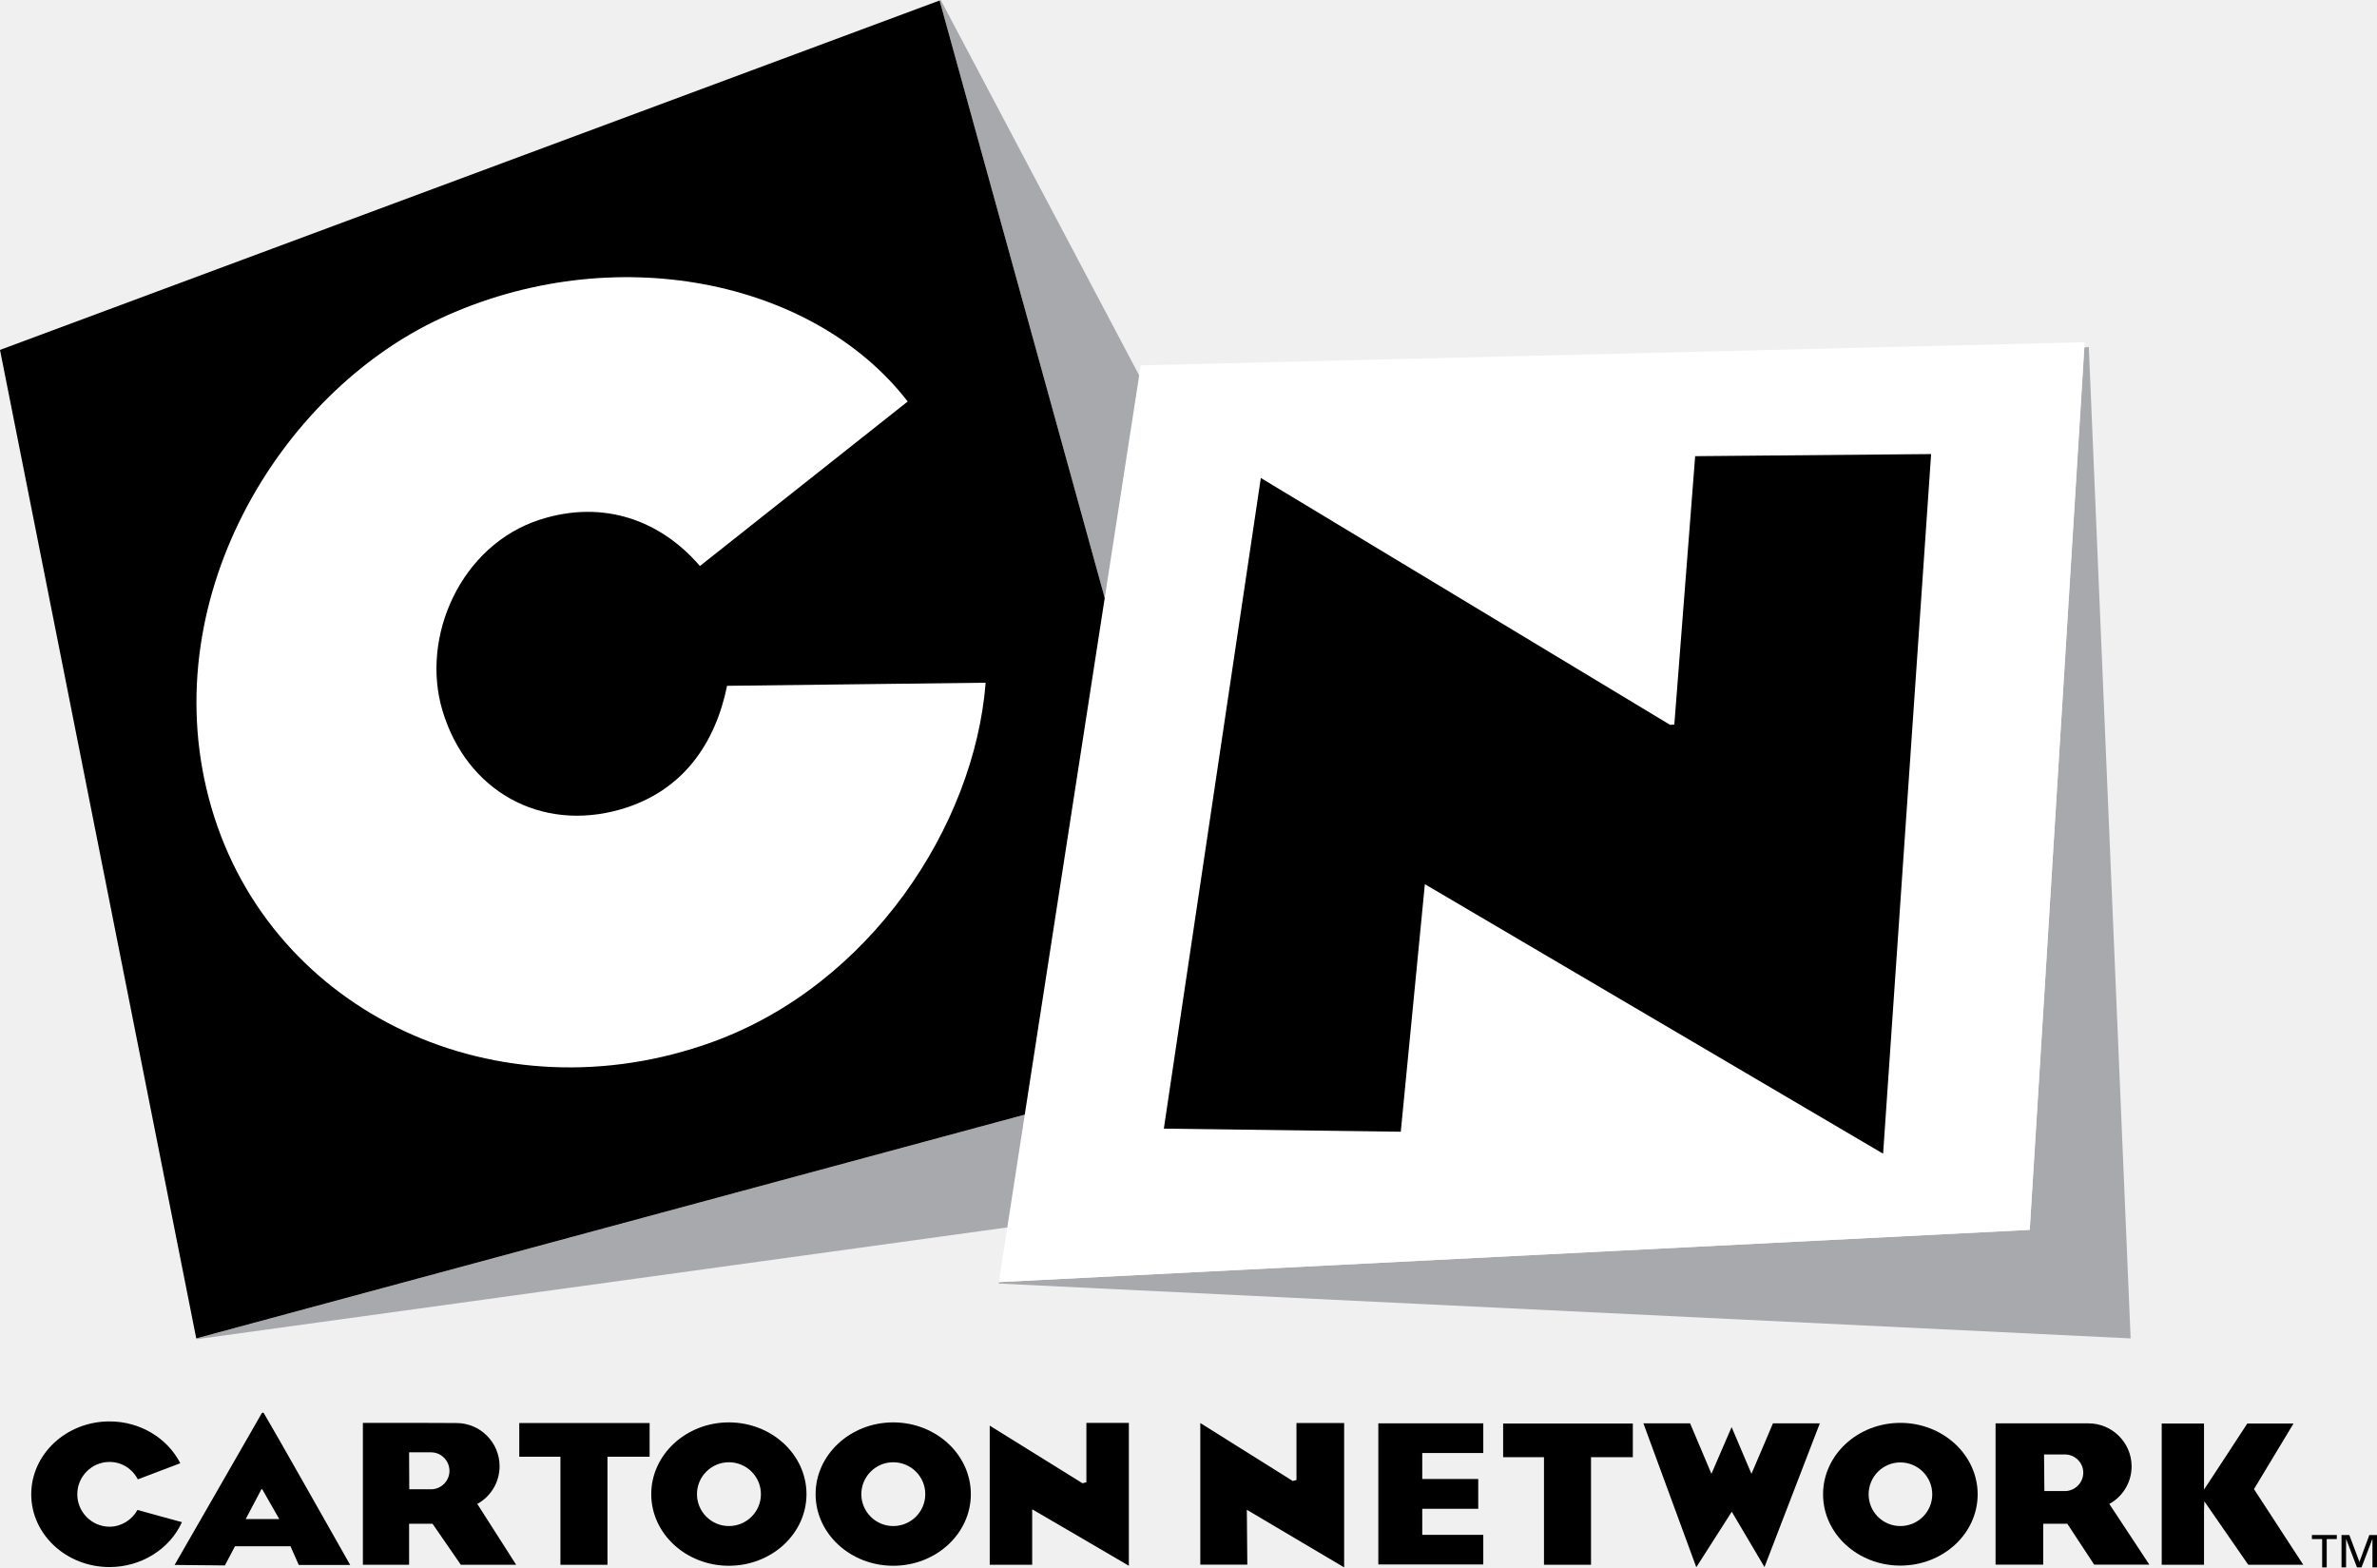
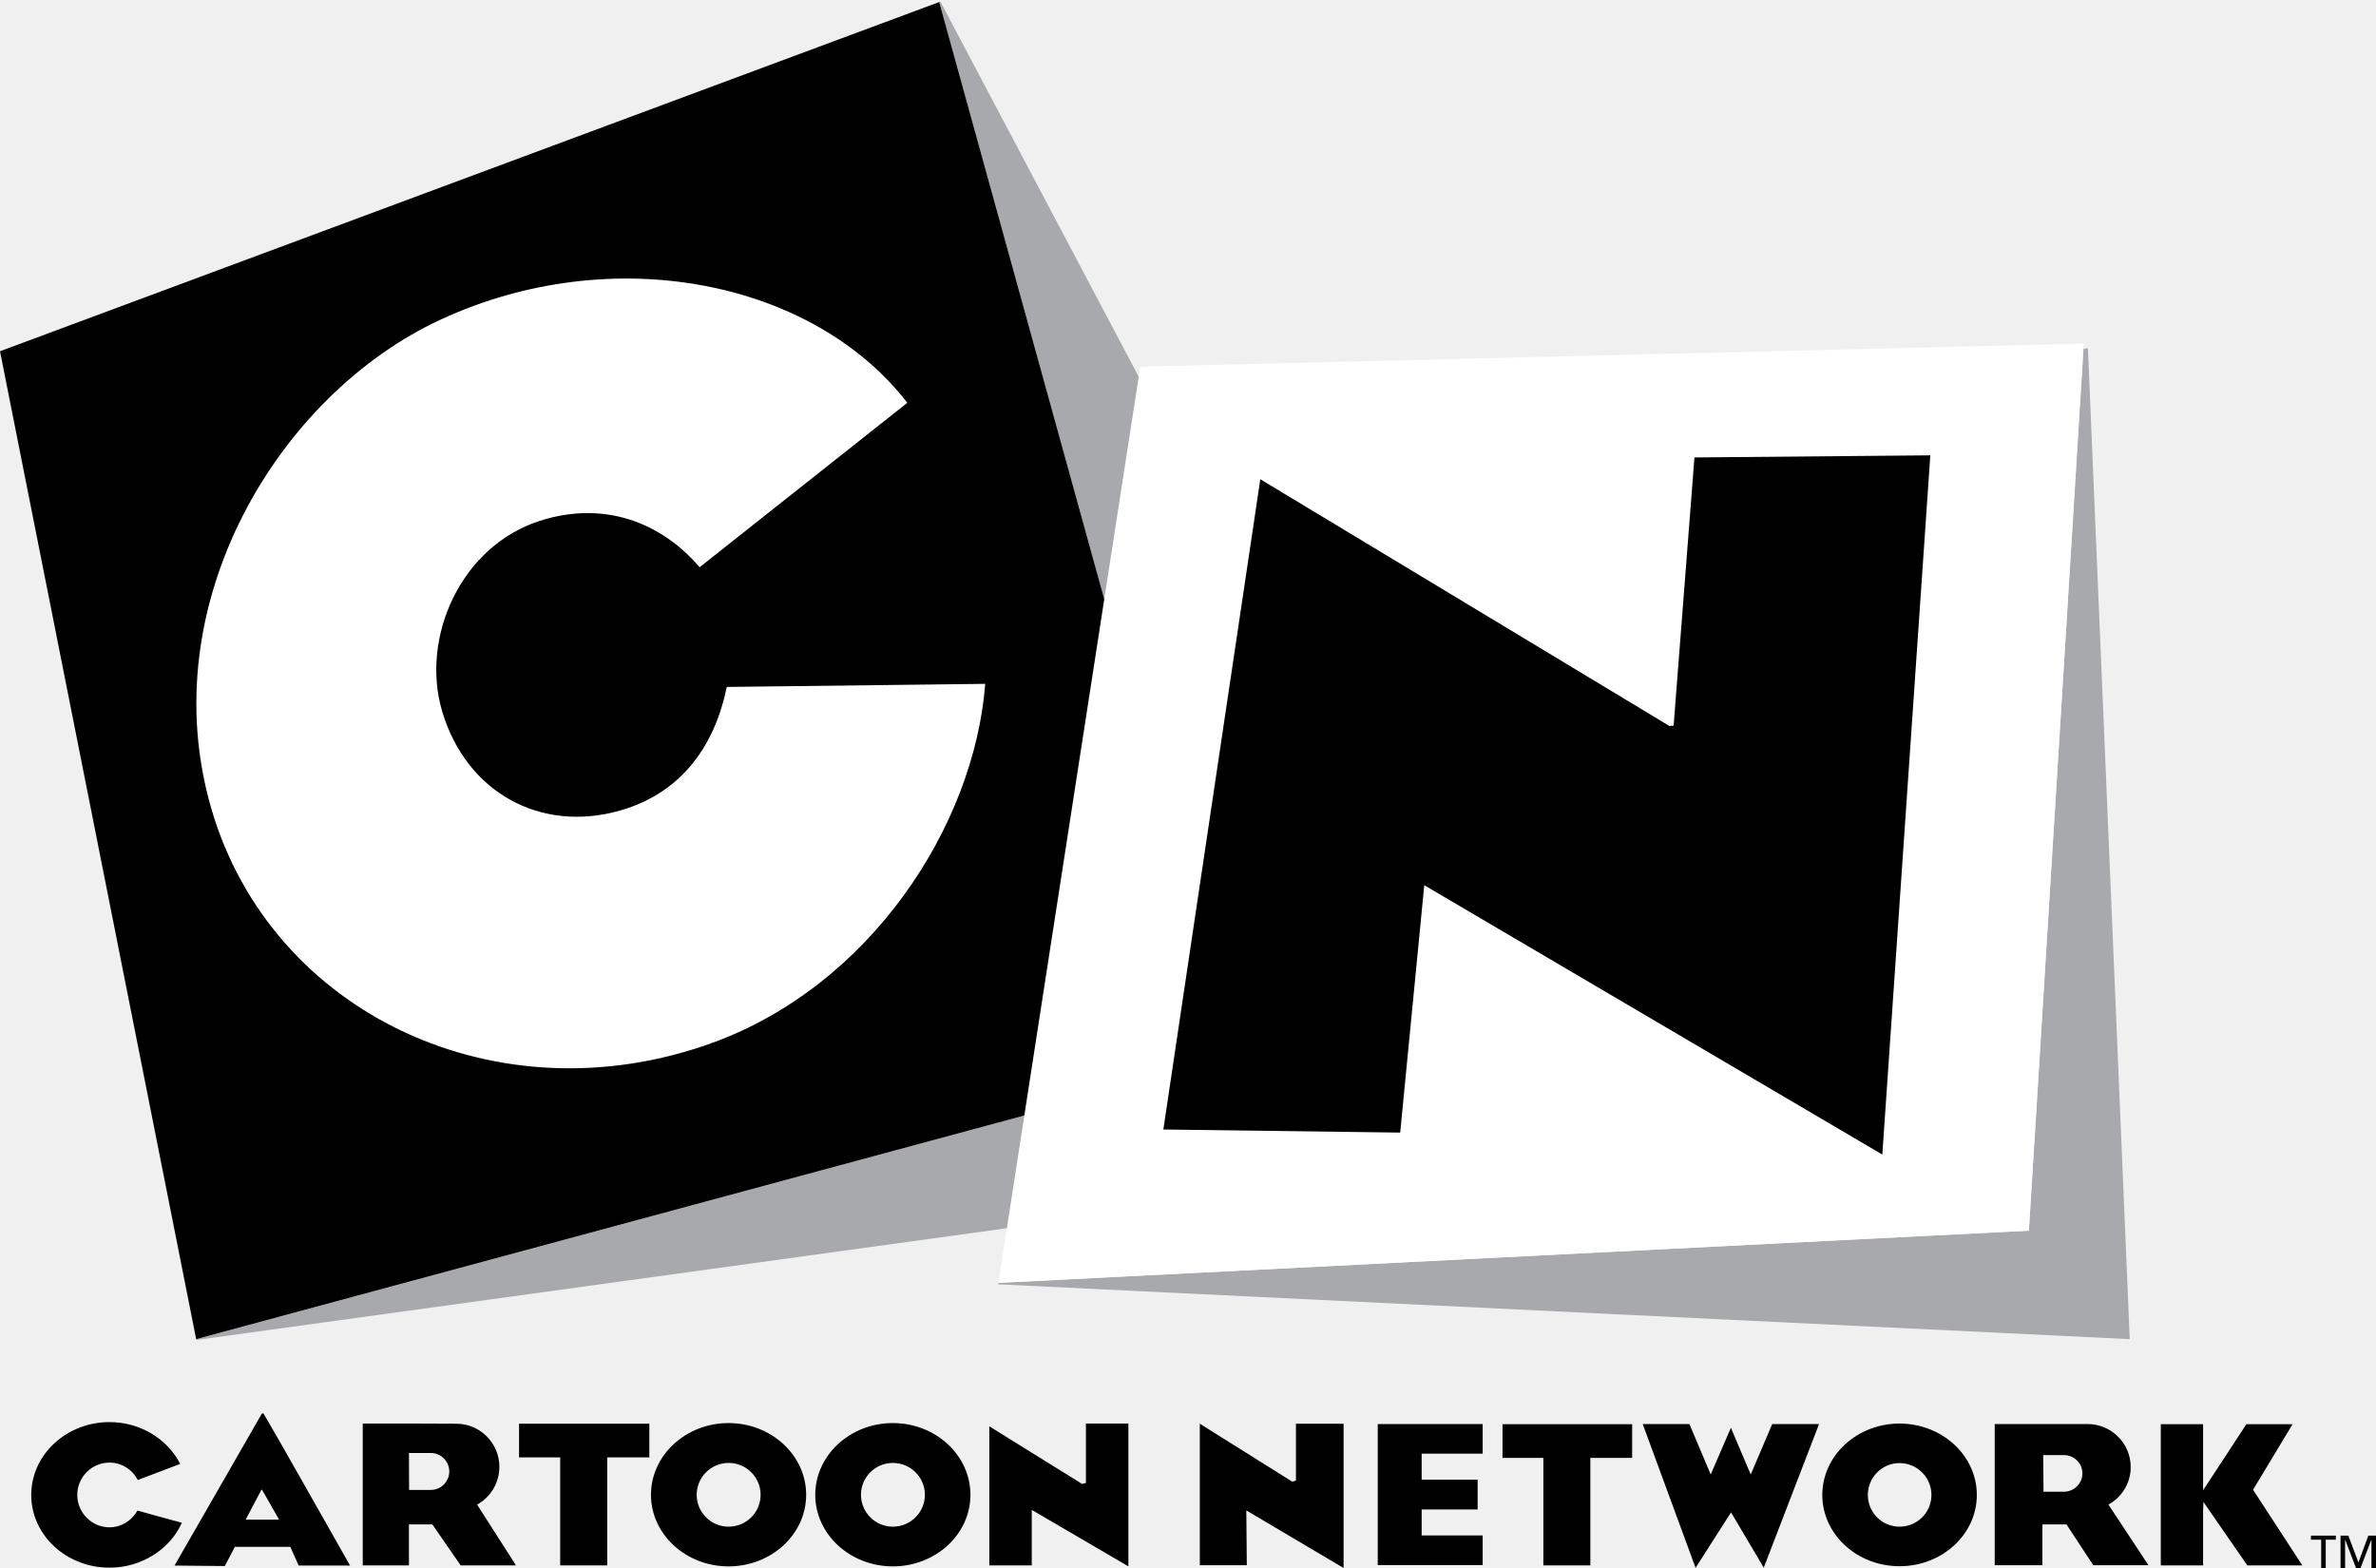
- <svg xmlns="http://www.w3.org/2000/svg" width="182" height="120" id="svg2" version="1.0">
-   <g id="layer1" transform="translate(-6.449768,-924.7919)">
-     <g clip-path="url(#id3166)" id="g106416" transform="matrix(12.45978,0,0,-12.45978,-8137.275,4394.791)">
-       <path style="fill:#a7a9ac;fill-rule:nonzero;stroke:none" d="M 659.382,278.496 L 659.375,278.493 L 661.172,271.991 L 654.809,270.272 L 654.809,270.267 L 663.126,271.414 L 659.382,278.496 z " id="path106418" />
-       <path style="fill:#ffffff;fill-rule:nonzero;stroke:none" d="M 658.069,274.282 C 657.998,273.933 657.801,273.634 657.416,273.523 C 656.925,273.381 656.468,273.634 656.32,274.13 C 656.184,274.583 656.432,275.146 656.919,275.303 C 657.314,275.43 657.666,275.294 657.902,275.018 L 659.179,276.029 C 658.597,276.782 657.366,277.028 656.313,276.542 C 655.312,276.08 654.533,274.789 654.901,273.531 C 655.27,272.27 656.664,271.616 657.981,272.094 C 658.947,272.445 659.589,273.42 659.658,274.301 L 658.069,274.282 z " id="path106420" />
-       <path style="fill:#a7a9ac;fill-rule:nonzero;stroke:none" d="M 666.437,276.364 L 666.41,276.361 L 666.074,270.939 L 659.741,270.618 L 659.738,270.609 L 666.694,270.272 L 666.437,276.364 z " id="path106422" />
-       <path style="fill:#000000;fill-rule:nonzero;stroke:none" d="M 661.172,271.991 L 659.375,278.493 L 653.601,276.346 L 654.807,270.272 L 661.172,271.991 z " id="path106424" />
-       <path style="fill:#ffffff;fill-rule:nonzero;stroke:none" d="M 666.074,270.939 L 666.411,276.393 L 660.611,276.251 L 659.739,270.618 L 666.074,270.939 z " id="path106426" />
-       <path style="fill:#ffffff;fill-rule:nonzero;stroke:none" d="M 658.069,274.282 C 657.998,273.933 657.801,273.634 657.416,273.523 C 656.925,273.381 656.468,273.634 656.32,274.13 C 656.184,274.583 656.432,275.146 656.919,275.303 C 657.314,275.43 657.666,275.294 657.902,275.018 L 659.179,276.029 C 658.597,276.782 657.366,277.028 656.313,276.542 C 655.312,276.08 654.533,274.789 654.901,273.531 C 655.27,272.27 656.664,271.616 657.981,272.094 C 658.947,272.445 659.589,273.42 659.658,274.301 L 658.069,274.282 z " id="path106428" />
-       <path style="fill:#000000;fill-rule:nonzero;stroke:none" d="M 665.468,275.706 L 664.018,275.693 L 663.89,274.044 L 663.864,274.042 L 661.349,275.559 L 660.753,271.561 L 662.209,271.542 L 662.357,273.063 L 665.173,271.407 L 665.468,275.706 z " id="path106430" />
-       <path style="fill:#000000;fill-rule:nonzero;stroke:none" d="M 660.538,269.753 L 660.538,268.875 C 660.493,268.902 659.944,269.222 659.944,269.222 L 659.944,268.881 L 659.683,268.881 L 659.683,269.736 C 659.729,269.707 660.253,269.382 660.253,269.382 L 660.277,269.388 L 660.277,269.753 L 660.538,269.753 z " id="path106432" />
-       <path style="fill:#000000;fill-rule:nonzero;stroke:none" d="M 657.593,269.752 L 657.593,269.545 L 657.334,269.545 L 657.334,268.881 L 657.045,268.881 L 657.045,269.545 L 656.792,269.545 L 656.792,269.752 L 657.593,269.752 z " id="path106434" />
-       <path style="fill:#000000;fill-rule:nonzero;stroke:none" d="M 656.534,269.255 L 656.548,269.263 C 656.625,269.312 656.671,269.396 656.671,269.487 C 656.671,269.633 656.552,269.752 656.406,269.752 L 656.143,269.753 L 655.831,269.753 L 655.831,268.881 L 656.115,268.881 L 656.115,269.133 L 656.259,269.133 C 656.259,269.133 656.424,268.894 656.433,268.881 L 656.773,268.881 C 656.745,268.925 656.534,269.255 656.534,269.255 M 656.25,269.345 L 656.116,269.345 L 656.115,269.572 L 656.25,269.572 C 656.312,269.572 656.363,269.521 656.363,269.458 C 656.363,269.396 656.312,269.345 656.25,269.345" id="path106436" />
-       <path style="fill:#000000;fill-rule:nonzero;stroke:none" d="M 658.08,269.756 C 657.817,269.756 657.603,269.558 657.603,269.315 C 657.603,269.072 657.817,268.875 658.08,268.875 C 658.343,268.875 658.557,269.072 658.557,269.315 C 658.557,269.558 658.343,269.756 658.08,269.756 M 658.08,269.119 C 657.972,269.119 657.884,269.207 657.884,269.315 C 657.884,269.423 657.972,269.511 658.08,269.511 C 658.189,269.511 658.277,269.423 658.277,269.315 C 658.277,269.207 658.189,269.119 658.08,269.119" id="path106438" />
-       <path style="fill:#000000;fill-rule:nonzero;stroke:none" d="M 659.09,269.756 C 658.827,269.756 658.613,269.558 658.613,269.315 C 658.613,269.072 658.827,268.875 659.09,268.875 C 659.353,268.875 659.567,269.072 659.567,269.315 C 659.567,269.558 659.353,269.756 659.09,269.756 M 659.09,269.119 C 658.982,269.119 658.894,269.207 658.894,269.315 C 658.894,269.423 658.982,269.511 659.09,269.511 C 659.199,269.511 659.287,269.423 659.287,269.315 C 659.287,269.207 659.199,269.119 659.09,269.119" id="path106440" />
-       <path style="fill:#000000;fill-rule:nonzero;stroke:none" d="M 653.793,269.314 C 653.793,269.561 654.009,269.762 654.274,269.762 C 654.461,269.762 654.629,269.661 654.709,269.505 C 654.679,269.494 654.47,269.414 654.448,269.406 C 654.414,269.471 654.349,269.513 654.274,269.513 C 654.165,269.513 654.076,269.424 654.076,269.314 C 654.076,269.205 654.165,269.115 654.274,269.115 C 654.346,269.115 654.411,269.156 654.446,269.218 C 654.465,269.212 654.686,269.152 654.719,269.143 C 654.645,268.978 654.469,268.867 654.274,268.867 C 654.009,268.867 653.793,269.067 653.793,269.314" id="path106442" />
-       <path style="fill:#000000;fill-rule:nonzero;stroke:none" d="M 655.222,269.813 C 655.218,269.819 655.21,269.813 655.21,269.813 C 655.152,269.711 654.672,268.877 654.674,268.88 C 654.723,268.88 654.965,268.877 654.983,268.877 C 654.992,268.893 655.045,268.995 655.045,268.995 L 655.386,268.995 C 655.386,268.995 655.429,268.897 655.437,268.88 C 655.456,268.88 655.705,268.88 655.753,268.88 C 655.644,269.072 655.276,269.724 655.222,269.813 M 655.111,269.162 L 655.208,269.346 L 655.212,269.346 L 655.317,269.162 L 655.111,269.162 z " id="path106444" />
-       <path style="fill:#000000;fill-rule:nonzero;stroke:none" d="M 667.695,269.749 C 667.669,269.705 667.452,269.346 667.452,269.346 C 667.452,269.346 667.726,268.926 667.755,268.881 L 667.417,268.881 C 667.408,268.895 667.147,269.271 667.147,269.271 L 667.145,269.219 L 667.145,268.881 L 666.885,268.881 L 666.885,269.749 L 667.145,269.749 L 667.145,269.343 C 667.145,269.343 667.402,269.734 667.411,269.749 L 667.695,269.749 z " id="path106446" />
-       <path style="fill:#000000;fill-rule:nonzero;stroke:none" d="M 661.861,269.752 L 661.861,268.865 C 661.815,268.892 661.263,269.219 661.263,269.219 C 661.263,269.219 661.266,268.911 661.266,268.882 L 660.977,268.882 L 660.977,269.752 C 661.023,269.723 661.545,269.396 661.545,269.396 L 661.568,269.402 L 661.568,269.752 L 661.861,269.752 z " id="path106448" />
-       <path style="fill:#000000;fill-rule:nonzero;stroke:none" d="M 662.357,269.75 C 662.357,269.75 662.686,269.75 662.716,269.75 L 662.716,269.568 L 662.341,269.568 L 662.341,269.408 L 662.685,269.408 L 662.685,269.225 L 662.341,269.225 L 662.341,269.065 L 662.716,269.065 L 662.716,268.883 L 662.071,268.883 L 662.071,269.75 L 662.357,269.75 z " id="path106450" />
-       <path style="fill:#000000;fill-rule:nonzero;stroke:none" d="M 663.635,269.749 L 663.635,269.542 L 663.378,269.542 C 663.378,269.542 663.378,268.912 663.378,268.881 L 663.089,268.881 L 663.089,269.542 L 662.838,269.542 L 662.838,269.749 L 663.635,269.749 z " id="path106452" />
-       <path style="fill:#000000;fill-rule:nonzero;stroke:none" d="M 663.987,269.75 C 663.995,269.732 664.118,269.44 664.118,269.44 C 664.118,269.44 664.219,269.673 664.242,269.727 C 664.265,269.673 664.364,269.44 664.364,269.44 C 664.364,269.44 664.489,269.732 664.496,269.75 L 664.784,269.75 C 664.768,269.709 664.466,268.924 664.444,268.867 C 664.415,268.915 664.243,269.207 664.243,269.207 C 664.243,269.207 664.055,268.913 664.025,268.866 C 664.005,268.922 663.715,269.71 663.7,269.75 L 663.987,269.75 z " id="path106454" />
-       <path style="fill:#000000;fill-rule:nonzero;stroke:none" d="M 666.563,269.255 L 666.577,269.263 C 666.654,269.312 666.7,269.395 666.7,269.486 C 666.7,269.631 666.581,269.75 666.435,269.75 L 666.174,269.75 L 665.864,269.75 L 665.864,268.882 L 666.157,268.882 L 666.157,269.133 L 666.305,269.133 C 666.305,269.133 666.461,268.895 666.47,268.882 L 666.809,268.882 C 666.78,268.926 666.563,269.255 666.563,269.255 M 666.29,269.334 L 666.164,269.334 L 666.162,269.559 L 666.29,269.559 C 666.352,269.559 666.403,269.509 666.403,269.447 C 666.403,269.385 666.352,269.334 666.29,269.334" id="path106456" />
-       <path style="fill:#000000;fill-rule:nonzero;stroke:none" d="M 665.279,269.753 C 665.017,269.753 664.804,269.556 664.804,269.314 C 664.804,269.072 665.017,268.876 665.279,268.876 C 665.541,268.876 665.754,269.072 665.754,269.314 C 665.754,269.556 665.541,269.753 665.279,269.753 M 665.279,269.119 C 665.171,269.119 665.084,269.206 665.084,269.314 C 665.084,269.422 665.171,269.51 665.279,269.51 C 665.387,269.51 665.475,269.422 665.475,269.314 C 665.475,269.206 665.387,269.119 665.279,269.119" id="path106458" />
-       <path style="fill:#000000;fill-rule:nonzero;stroke:none" d="M 667.871,269.039 L 667.808,269.039 L 667.808,269.064 L 667.961,269.064 L 667.961,269.039 L 667.899,269.039 L 667.899,268.865 L 667.871,268.865 L 667.871,269.039 z " id="path106460" />
-       <path style="fill:#000000;fill-rule:nonzero;stroke:none" d="M 667.99,269.064 L 668.038,269.064 L 668.1,268.899 L 668.161,269.064 L 668.208,269.064 L 668.208,268.865 L 668.18,268.865 L 668.18,269.038 L 668.179,269.038 L 668.113,268.865 L 668.085,268.865 L 668.019,269.038 L 668.018,269.038 L 668.018,268.865 L 667.99,268.865 L 667.99,269.064 z " id="path106462" />
+ <svg xmlns="http://www.w3.org/2000/svg" version="1.0" width="50" height="33" id="svg2">
+   <defs id="defs30" />
+   <g transform="translate(-6.449768,-1011.792)" id="layer1">
+     <g transform="matrix(3.423016,0,0,-3.423016,-2230.837,1965.121)" id="g106416">
+       <path d="m 659.382,278.496 -0.007,-0.003 1.797,-6.502 -6.363,-1.719 0,-0.005 8.317,1.147 -3.744,7.082 z" id="path106418" style="fill:#a7a9ac;fill-rule:nonzero;stroke:none" />
+       <path d="m 658.069,274.282 c -0.071,-0.349 -0.268,-0.648 -0.653,-0.759 -0.491,-0.142 -0.948,0.111 -1.096,0.607 -0.136,0.453 0.112,1.016 0.599,1.173 0.395,0.127 0.747,-0.009 0.983,-0.285 l 1.277,1.011 c -0.582,0.753 -1.813,0.999 -2.866,0.513 -1.001,-0.462 -1.78,-1.753 -1.412,-3.011 0.369,-1.261 1.763,-1.915 3.08,-1.437 0.966,0.351 1.608,1.326 1.677,2.207 l -1.589,-0.019 z" id="path106420" style="fill:#ffffff;fill-rule:nonzero;stroke:none" />
+       <path d="m 666.437,276.364 -0.027,-0.003 -0.336,-5.422 -6.333,-0.321 -0.003,-0.009 6.956,-0.337 -0.257,6.092 z" id="path106422" style="fill:#a7a9ac;fill-rule:nonzero;stroke:none" />
+       <path d="m 661.172,271.991 -1.797,6.502 -5.774,-2.147 1.206,-6.074 6.365,1.719 z" id="path106424" style="fill:#000000;fill-rule:nonzero;stroke:none" />
+       <path d="m 666.074,270.939 0.337,5.454 -5.8,-0.142 -0.872,-5.633 6.335,0.321 z" id="path106426" style="fill:#ffffff;fill-rule:nonzero;stroke:none" />
+       <path d="m 658.069,274.282 c -0.071,-0.349 -0.268,-0.648 -0.653,-0.759 -0.491,-0.142 -0.948,0.111 -1.096,0.607 -0.136,0.453 0.112,1.016 0.599,1.173 0.395,0.127 0.747,-0.009 0.983,-0.285 l 1.277,1.011 c -0.582,0.753 -1.813,0.999 -2.866,0.513 -1.001,-0.462 -1.78,-1.753 -1.412,-3.011 0.369,-1.261 1.763,-1.915 3.08,-1.437 0.966,0.351 1.608,1.326 1.677,2.207 l -1.589,-0.019 z" id="path106428" style="fill:#ffffff;fill-rule:nonzero;stroke:none" />
+       <path d="m 665.468,275.706 -1.45,-0.013 -0.128,-1.649 -0.026,-0.002 -2.515,1.517 -0.596,-3.998 1.456,-0.019 0.148,1.521 2.816,-1.656 0.295,4.299 z" id="path106430" style="fill:#000000;fill-rule:nonzero;stroke:none" />
+       <path d="m 660.538,269.753 0,-0.878 c -0.045,0.027 -0.594,0.347 -0.594,0.347 l 0,-0.341 -0.261,0 0,0.855 c 0.046,-0.029 0.57,-0.354 0.57,-0.354 l 0.024,0.006 0,0.365 0.261,0 z" id="path106432" style="fill:#000000;fill-rule:nonzero;stroke:none" />
+       <path d="m 657.593,269.752 0,-0.207 -0.259,0 0,-0.664 -0.289,0 0,0.664 -0.253,0 0,0.207 0.801,0 z" id="path106434" style="fill:#000000;fill-rule:nonzero;stroke:none" />
+       <path d="m 656.534,269.255 0.014,0.008 c 0.077,0.049 0.123,0.133 0.123,0.224 0,0.146 -0.119,0.265 -0.265,0.265 l -0.263,10e-4 -0.312,0 0,-0.872 0.284,0 0,0.252 0.144,0 c 0,0 0.165,-0.239 0.174,-0.252 l 0.34,0 c -0.028,0.044 -0.239,0.374 -0.239,0.374 m -0.284,0.09 -0.134,0 -10e-4,0.227 0.135,0 c 0.062,0 0.113,-0.051 0.113,-0.114 0,-0.062 -0.051,-0.113 -0.113,-0.113" id="path106436" style="fill:#000000;fill-rule:nonzero;stroke:none" />
+       <path d="m 658.08,269.756 c -0.263,0 -0.477,-0.198 -0.477,-0.441 0,-0.243 0.214,-0.44 0.477,-0.44 0.263,0 0.477,0.197 0.477,0.44 0,0.243 -0.214,0.441 -0.477,0.441 m 0,-0.637 c -0.108,0 -0.196,0.088 -0.196,0.196 0,0.108 0.088,0.196 0.196,0.196 0.109,0 0.197,-0.088 0.197,-0.196 0,-0.108 -0.088,-0.196 -0.197,-0.196" id="path106438" style="fill:#000000;fill-rule:nonzero;stroke:none" />
+       <path d="m 659.09,269.756 c -0.263,0 -0.477,-0.198 -0.477,-0.441 0,-0.243 0.214,-0.44 0.477,-0.44 0.263,0 0.477,0.197 0.477,0.44 0,0.243 -0.214,0.441 -0.477,0.441 m 0,-0.637 c -0.108,0 -0.196,0.088 -0.196,0.196 0,0.108 0.088,0.196 0.196,0.196 0.109,0 0.197,-0.088 0.197,-0.196 0,-0.108 -0.088,-0.196 -0.197,-0.196" id="path106440" style="fill:#000000;fill-rule:nonzero;stroke:none" />
+       <path d="m 653.793,269.314 c 0,0.247 0.216,0.448 0.481,0.448 0.187,0 0.355,-0.101 0.435,-0.257 -0.03,-0.011 -0.239,-0.091 -0.261,-0.099 -0.034,0.065 -0.099,0.107 -0.174,0.107 -0.109,0 -0.198,-0.089 -0.198,-0.199 0,-0.109 0.089,-0.199 0.198,-0.199 0.072,0 0.137,0.041 0.172,0.103 0.019,-0.006 0.24,-0.066 0.273,-0.075 -0.074,-0.165 -0.25,-0.276 -0.445,-0.276 -0.265,0 -0.481,0.2 -0.481,0.447" id="path106442" style="fill:#000000;fill-rule:nonzero;stroke:none" />
+       <path d="m 655.222,269.813 c -0.004,0.006 -0.012,0 -0.012,0 -0.058,-0.102 -0.538,-0.936 -0.536,-0.933 0.049,0 0.291,-0.003 0.309,-0.003 0.009,0.016 0.062,0.118 0.062,0.118 l 0.341,0 c 0,0 0.043,-0.098 0.051,-0.115 0.019,0 0.268,0 0.316,0 -0.109,0.192 -0.477,0.844 -0.531,0.933 m -0.111,-0.651 0.097,0.184 0.004,0 0.105,-0.184 -0.206,0 z" id="path106444" style="fill:#000000;fill-rule:nonzero;stroke:none" />
+       <path d="m 667.695,269.749 c -0.026,-0.044 -0.243,-0.403 -0.243,-0.403 0,0 0.274,-0.42 0.303,-0.465 l -0.338,0 c -0.009,0.014 -0.27,0.39 -0.27,0.39 l -0.002,-0.052 0,-0.338 -0.26,0 0,0.868 0.26,0 0,-0.406 c 0,0 0.257,0.391 0.266,0.406 l 0.284,0 z" id="path106446" style="fill:#000000;fill-rule:nonzero;stroke:none" />
+       <path d="m 661.861,269.752 0,-0.887 c -0.046,0.027 -0.598,0.354 -0.598,0.354 0,0 0.003,-0.308 0.003,-0.337 l -0.289,0 0,0.87 c 0.046,-0.029 0.568,-0.356 0.568,-0.356 l 0.023,0.006 0,0.35 0.293,0 z" id="path106448" style="fill:#000000;fill-rule:nonzero;stroke:none" />
+       <path d="m 662.357,269.75 c 0,0 0.329,0 0.359,0 l 0,-0.182 -0.375,0 0,-0.16 0.344,0 0,-0.183 -0.344,0 0,-0.16 0.375,0 0,-0.182 -0.645,0 0,0.867 0.286,0 z" id="path106450" style="fill:#000000;fill-rule:nonzero;stroke:none" />
+       <path d="m 663.635,269.749 0,-0.207 -0.257,0 c 0,0 0,-0.63 0,-0.661 l -0.289,0 0,0.661 -0.251,0 0,0.207 0.797,0 z" id="path106452" style="fill:#000000;fill-rule:nonzero;stroke:none" />
+       <path d="m 663.987,269.75 c 0.008,-0.018 0.131,-0.31 0.131,-0.31 0,0 0.101,0.233 0.124,0.287 0.023,-0.054 0.122,-0.287 0.122,-0.287 0,0 0.125,0.292 0.132,0.31 l 0.288,0 c -0.016,-0.041 -0.318,-0.826 -0.34,-0.883 -0.029,0.048 -0.201,0.34 -0.201,0.34 0,0 -0.188,-0.294 -0.218,-0.341 -0.02,0.056 -0.31,0.844 -0.325,0.884 l 0.287,0 z" id="path106454" style="fill:#000000;fill-rule:nonzero;stroke:none" />
+       <path d="m 666.563,269.255 0.014,0.008 c 0.077,0.049 0.123,0.132 0.123,0.223 0,0.145 -0.119,0.264 -0.265,0.264 l -0.261,0 -0.31,0 0,-0.868 0.293,0 0,0.251 0.148,0 c 0,0 0.156,-0.238 0.165,-0.251 l 0.339,0 c -0.029,0.044 -0.246,0.373 -0.246,0.373 m -0.273,0.079 -0.126,0 -0.002,0.225 0.128,0 c 0.062,0 0.113,-0.05 0.113,-0.112 0,-0.062 -0.051,-0.113 -0.113,-0.113" id="path106456" style="fill:#000000;fill-rule:nonzero;stroke:none" />
+       <path d="m 665.279,269.753 c -0.262,0 -0.475,-0.197 -0.475,-0.439 0,-0.242 0.213,-0.438 0.475,-0.438 0.262,0 0.475,0.196 0.475,0.438 0,0.242 -0.213,0.439 -0.475,0.439 m 0,-0.634 c -0.108,0 -0.195,0.087 -0.195,0.195 0,0.108 0.087,0.196 0.195,0.196 0.108,0 0.196,-0.088 0.196,-0.196 0,-0.108 -0.088,-0.195 -0.196,-0.195" id="path106458" style="fill:#000000;fill-rule:nonzero;stroke:none" />
+       <path d="m 667.871,269.039 -0.063,0 0,0.025 0.153,0 0,-0.025 -0.062,0 0,-0.174 -0.028,0 0,0.174 z" id="path106460" style="fill:#000000;fill-rule:nonzero;stroke:none" />
+       <path d="m 667.99,269.064 0.048,0 0.062,-0.165 0.061,0.165 0.047,0 0,-0.199 -0.028,0 0,0.173 -10e-4,0 -0.066,-0.173 -0.028,0 -0.066,0.173 -10e-4,0 0,-0.173 -0.028,0 0,0.199 z" id="path106462" style="fill:#000000;fill-rule:nonzero;stroke:none" />
    </g>
  </g>
</svg>
